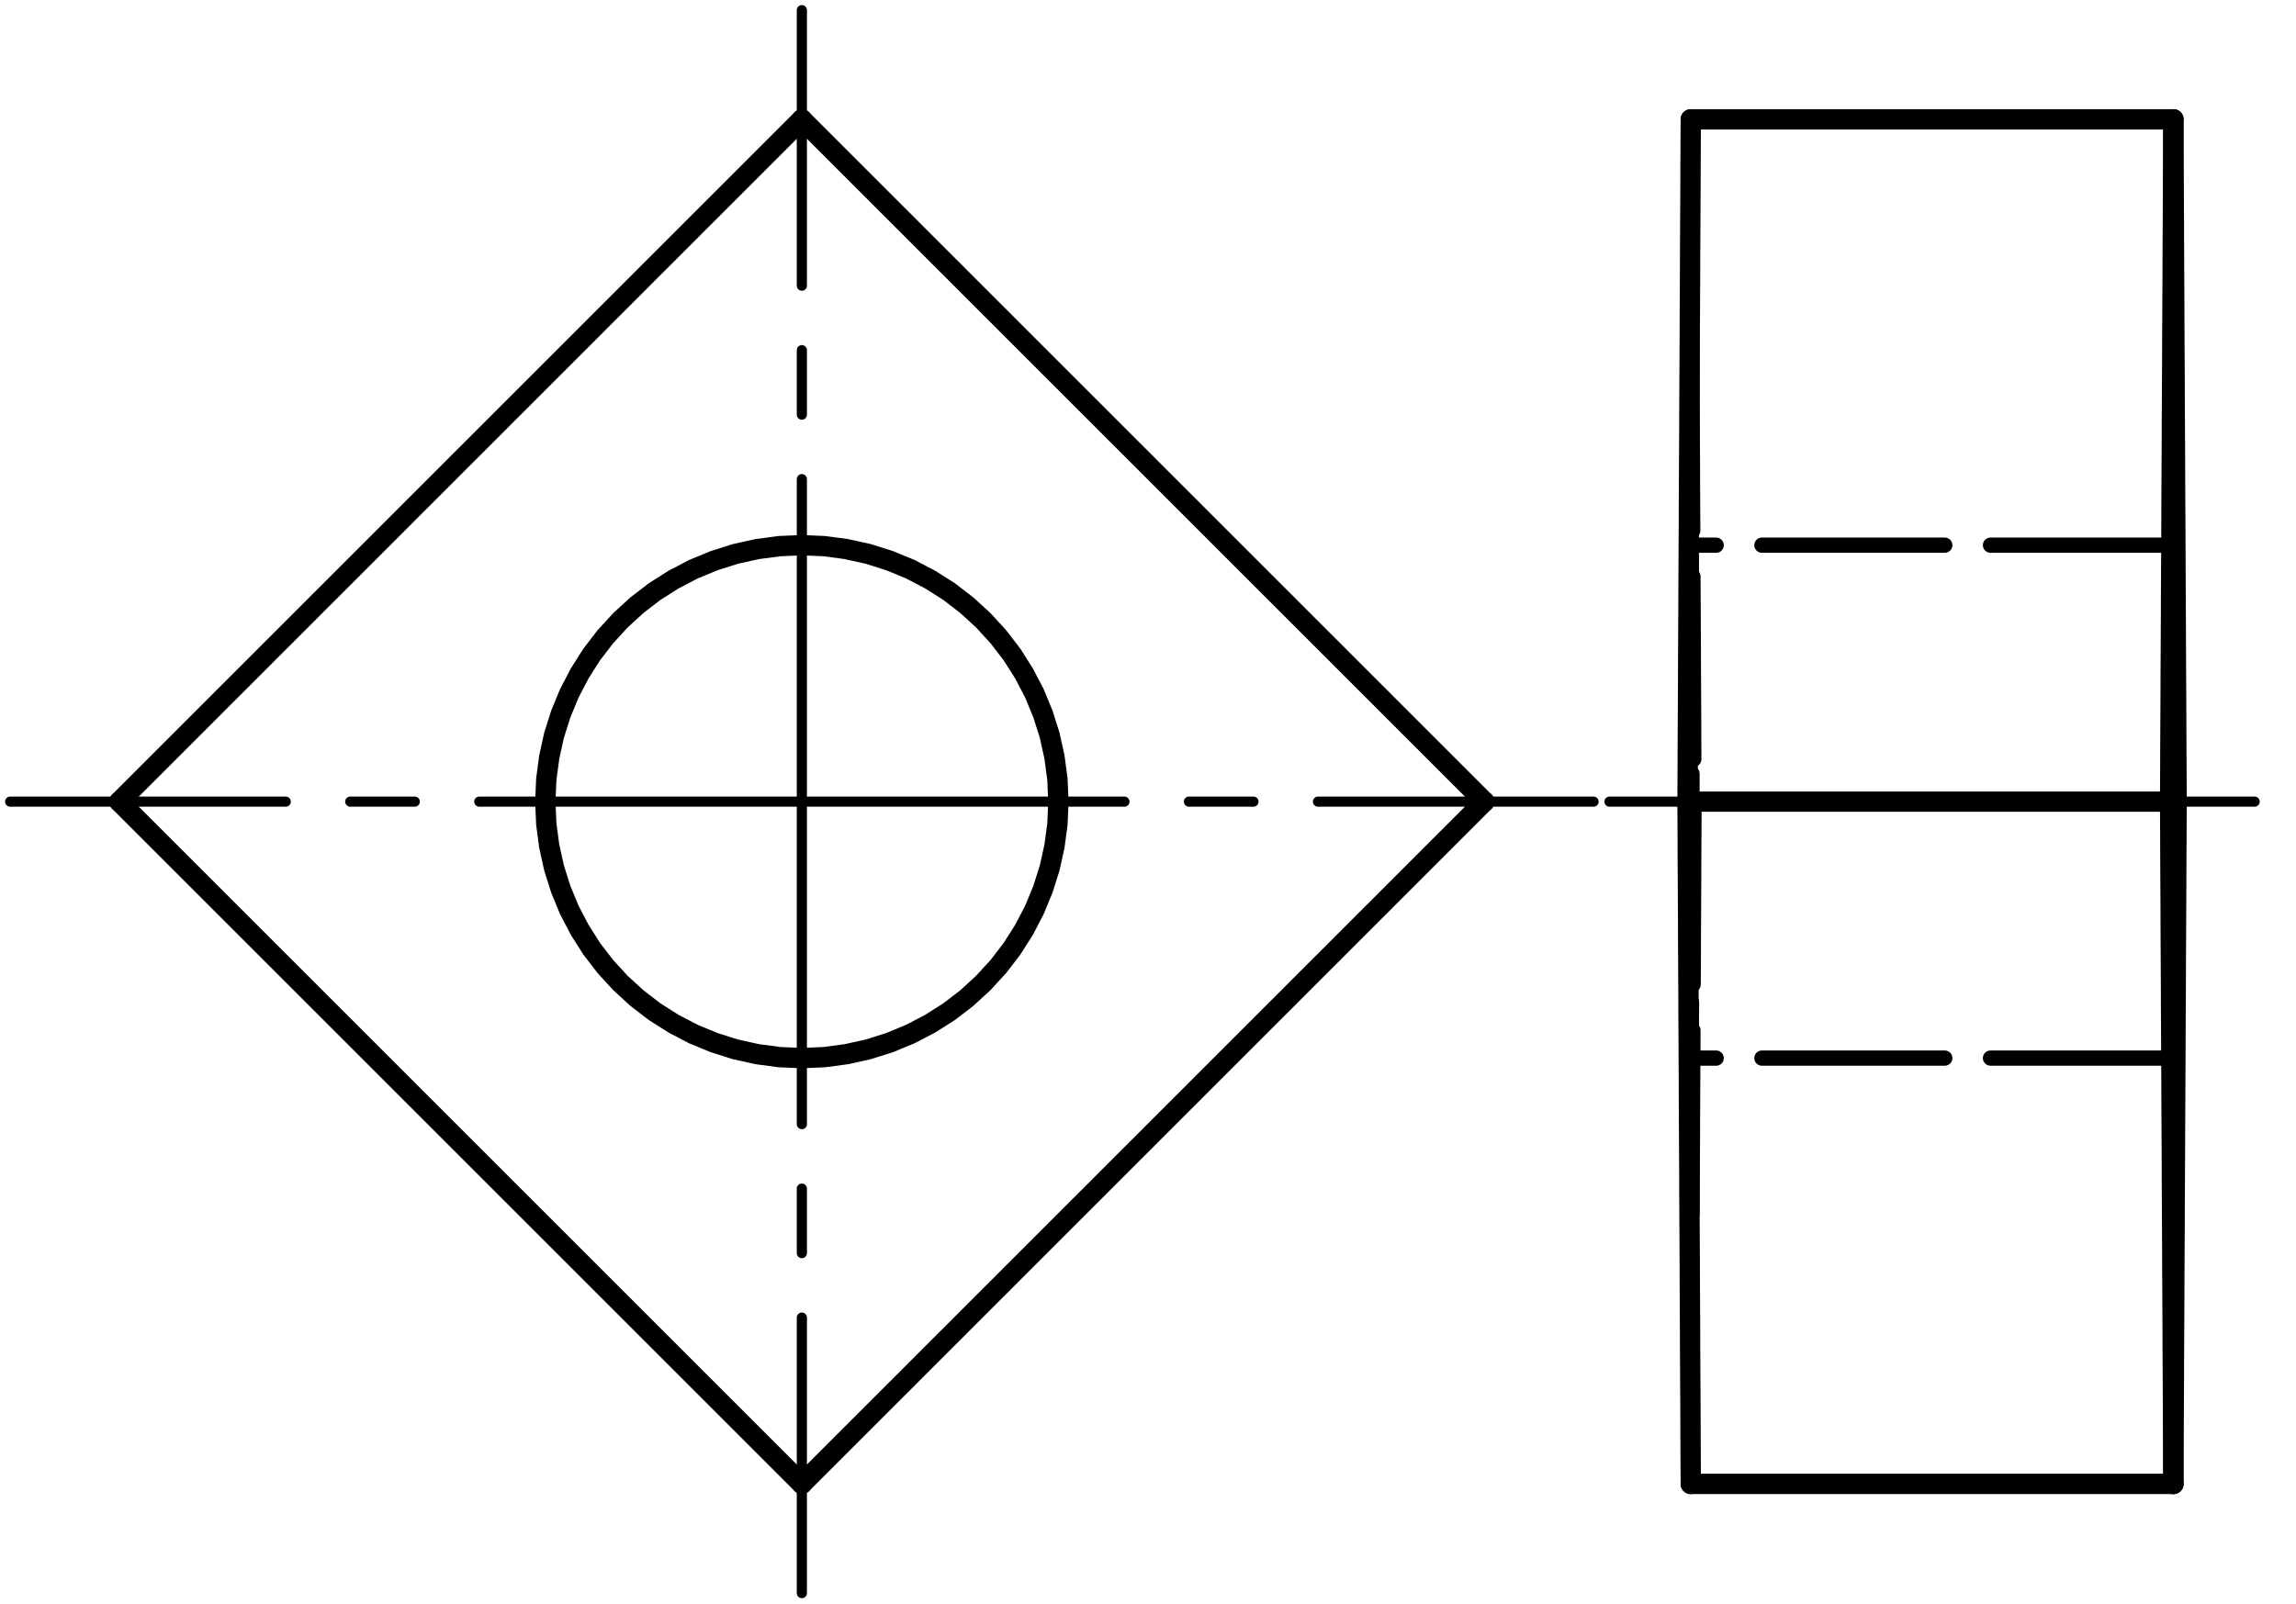
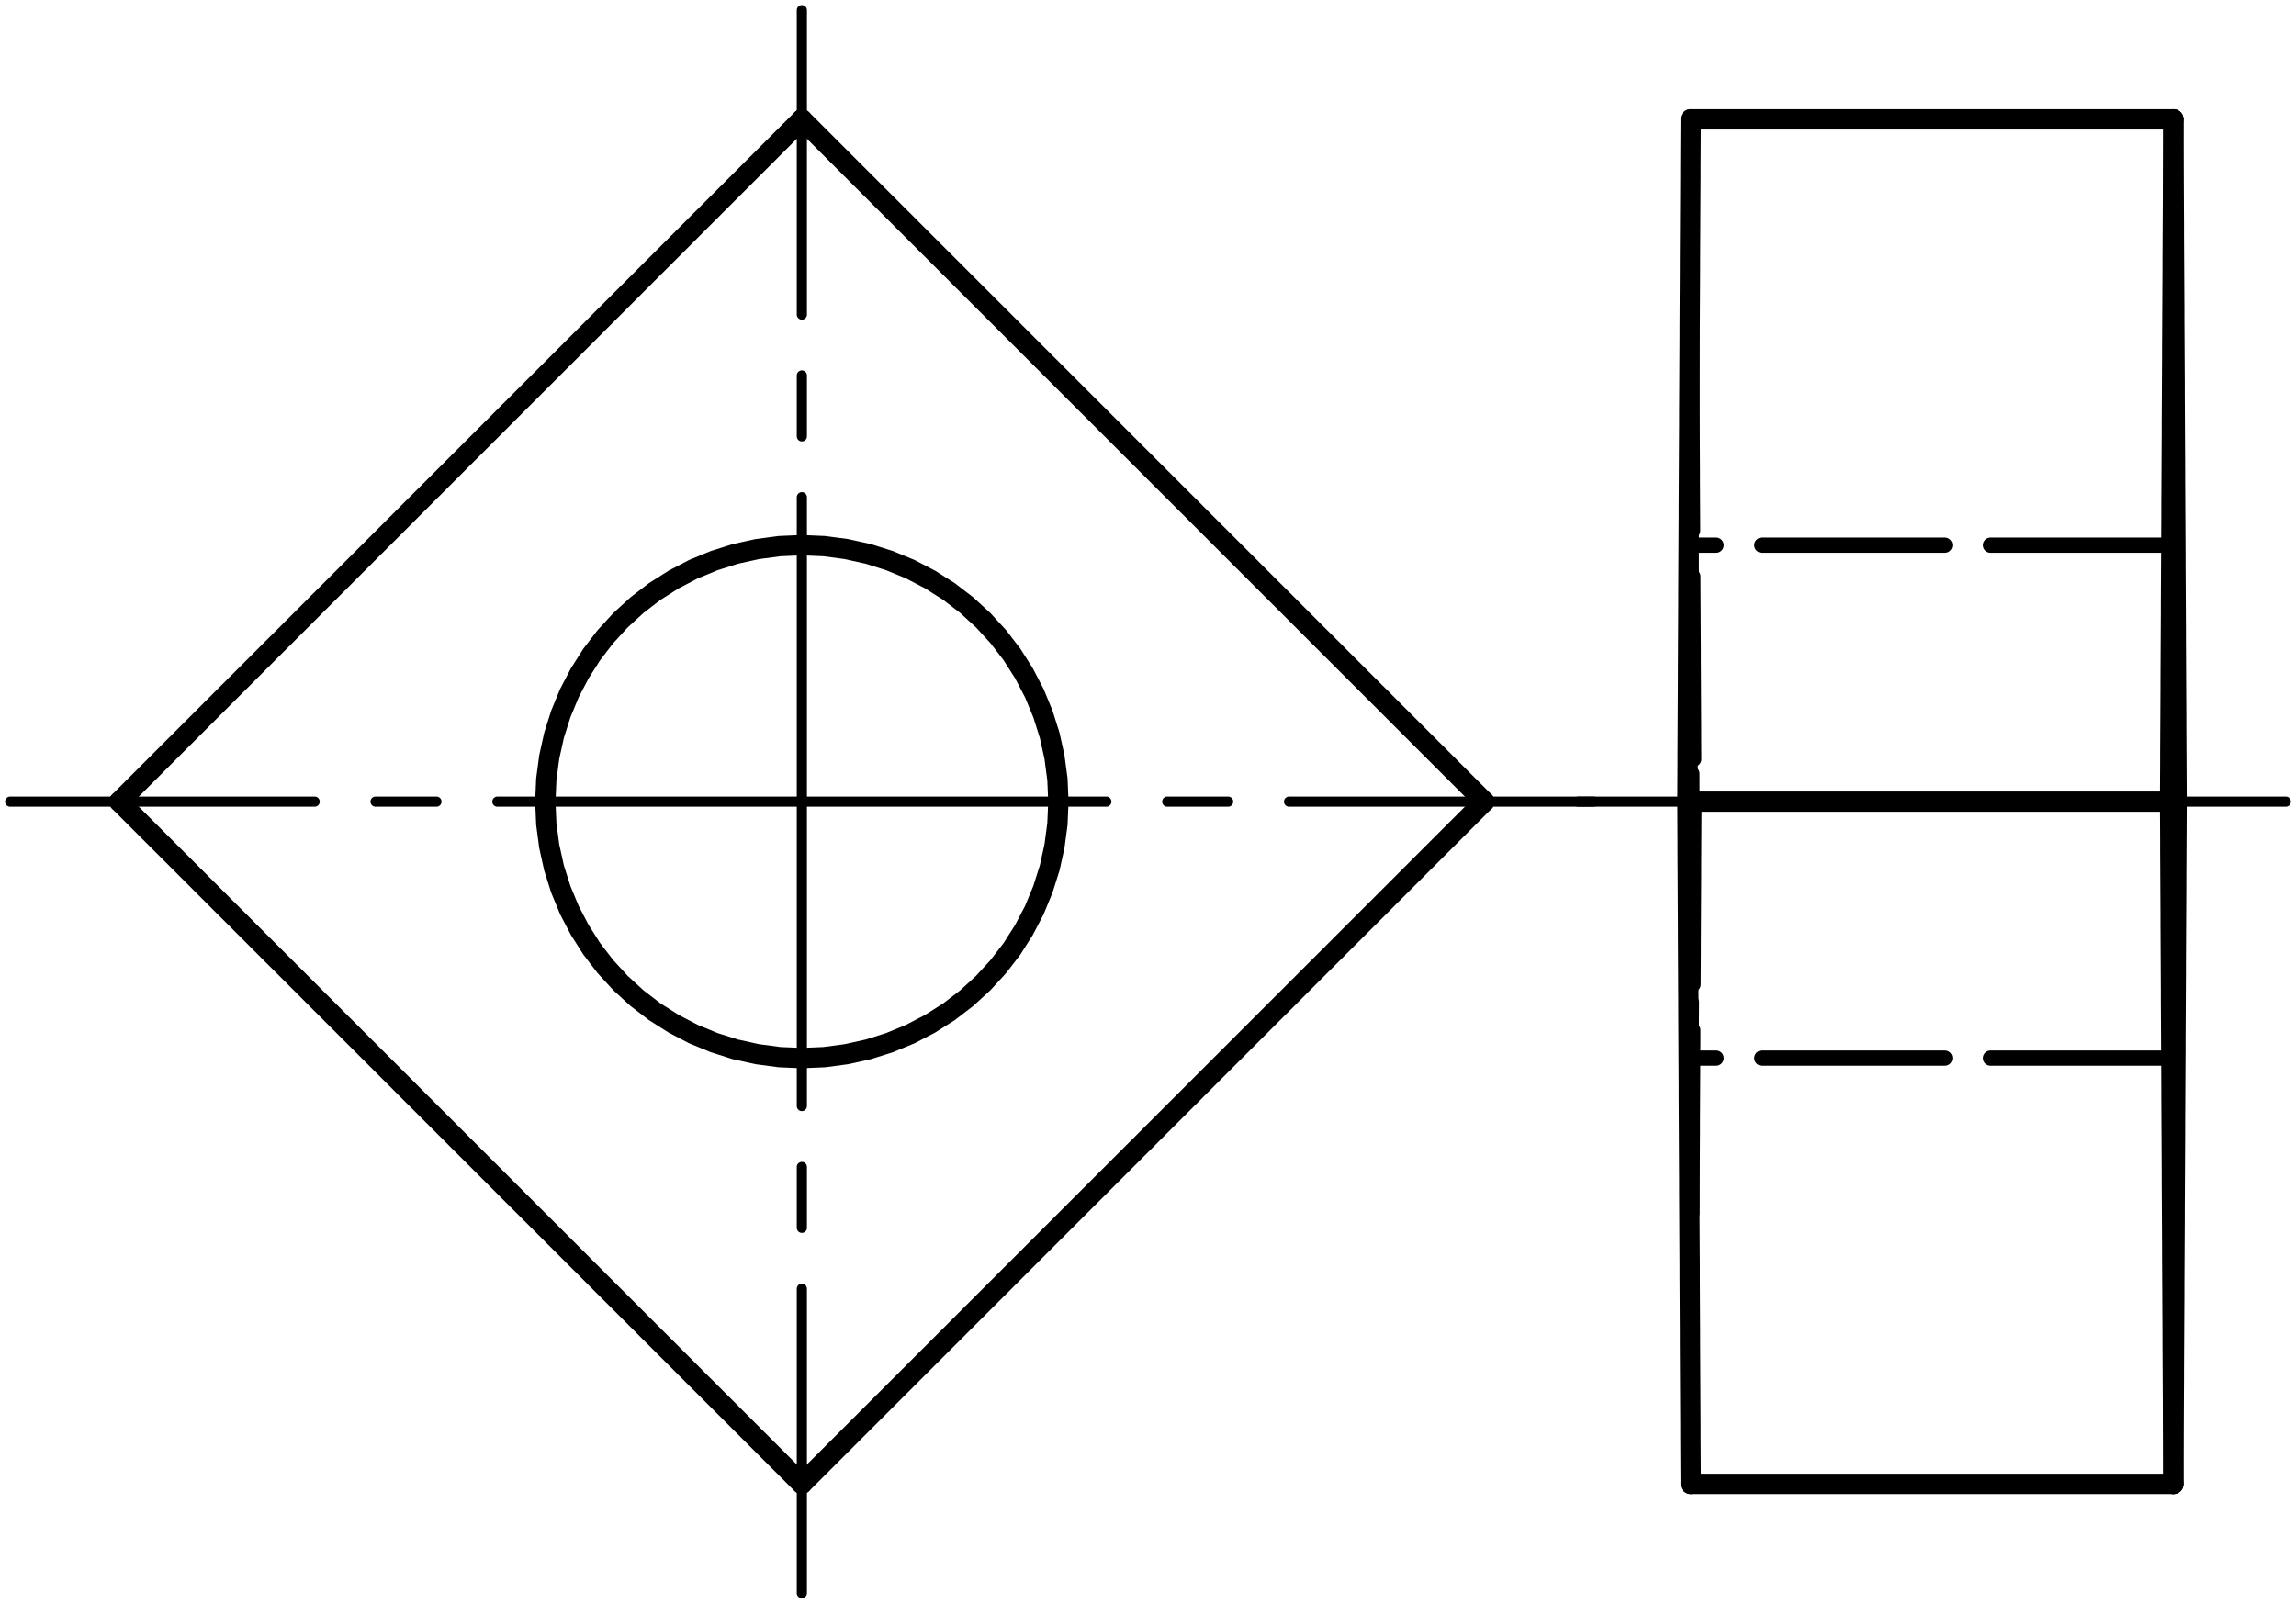
<svg xmlns="http://www.w3.org/2000/svg" width="45.198mm" height="31.57mm" viewBox="-15.785 -15.785 45.198 31.57" version="1.1">
  <g transform="scale(1,-1)" stroke-linecap="round">
    <g fill="none" stroke="rgb(0,0,0)" stroke-width="0.4" id="Visible">
      <path d="M 0.0,13.435 L -0.187,13.248 L -0.373,13.062 L -0.56,12.875 L -0.746,12.689 L -0.933,12.502 L -1.12,12.315 L -1.306,12.129 L -1.493,11.942 L -1.679,11.756 L -1.866,11.569 L -2.053,11.383 L -2.239,11.196 L -2.426,11.009 L -2.612,10.823 L -2.799,10.636 L -2.986,10.45 L -3.172,10.263 L -3.359,10.076 L -3.545,9.89 L -3.732,9.703 L -3.919,9.517 L -4.105,9.33 L -4.292,9.143 L -4.478,8.957 L -4.665,8.77 L -4.851,8.584 L -5.038,8.397 L -5.225,8.21 L -5.411,8.024 L -5.598,7.837 L -5.785,7.651 L -5.971,7.464 L -6.158,7.277 L -6.344,7.091 L -6.531,6.904 L -6.718,6.718 L -6.904,6.531 L -7.091,6.344 L -7.277,6.158 L -7.464,5.971 L -7.651,5.785 L -7.837,5.598 L -8.024,5.411 L -8.21,5.225 L -8.397,5.038 L -8.584,4.851 L -8.77,4.665 L -8.957,4.478 L -9.143,4.292 L -9.33,4.105 L -9.517,3.919 L -9.703,3.732 L -9.89,3.545 L -10.076,3.359 L -10.263,3.172 L -10.45,2.986 L -10.636,2.799 L -10.823,2.612 L -11.009,2.426 L -11.196,2.239 L -11.383,2.053 L -11.569,1.866 L -11.756,1.679 L -11.942,1.493 L -12.129,1.306 L -12.315,1.12 L -12.502,0.933 L -12.689,0.746 L -12.875,0.56 L -13.062,0.373 L -13.248,0.187 L -13.435,-0.0" />
      <path d="M 13.435,0.0 L 13.248,0.187 L 13.062,0.373 L 12.875,0.56 L 12.689,0.746 L 12.502,0.933 L 12.315,1.12 L 12.129,1.306 L 11.942,1.493 L 11.756,1.679 L 11.569,1.866 L 11.383,2.053 L 11.196,2.239 L 11.009,2.426 L 10.823,2.612 L 10.636,2.799 L 10.45,2.986 L 10.263,3.172 L 10.076,3.359 L 9.89,3.545 L 9.703,3.732 L 9.517,3.919 L 9.33,4.105 L 9.143,4.292 L 8.957,4.478 L 8.77,4.665 L 8.584,4.851 L 8.397,5.038 L 8.21,5.225 L 8.024,5.411 L 7.837,5.598 L 7.651,5.785 L 7.464,5.971 L 7.277,6.158 L 7.091,6.344 L 6.904,6.531 L 6.718,6.718 L 6.531,6.904 L 6.344,7.091 L 6.158,7.277 L 5.971,7.464 L 5.785,7.651 L 5.598,7.837 L 5.411,8.024 L 5.225,8.21 L 5.038,8.397 L 4.851,8.584 L 4.665,8.77 L 4.478,8.957 L 4.292,9.143 L 4.105,9.33 L 3.919,9.517 L 3.732,9.703 L 3.545,9.89 L 3.359,10.076 L 3.172,10.263 L 2.986,10.45 L 2.799,10.636 L 2.612,10.823 L 2.426,11.009 L 2.239,11.196 L 2.053,11.383 L 1.866,11.569 L 1.679,11.756 L 1.493,11.942 L 1.306,12.129 L 1.12,12.315 L 0.933,12.502 L 0.746,12.689 L 0.56,12.875 L 0.373,13.062 L 0.187,13.248 L -0.0,13.435" />
      <path d="M -13.435,0.0 L -13.248,-0.187 L -13.062,-0.373 L -12.875,-0.56 L -12.689,-0.746 L -12.502,-0.933 L -12.315,-1.12 L -12.129,-1.306 L -11.942,-1.493 L -11.756,-1.679 L -11.569,-1.866 L -11.383,-2.053 L -11.196,-2.239 L -11.009,-2.426 L -10.823,-2.612 L -10.636,-2.799 L -10.45,-2.986 L -10.263,-3.172 L -10.076,-3.359 L -9.89,-3.545 L -9.703,-3.732 L -9.517,-3.919 L -9.33,-4.105 L -9.143,-4.292 L -8.957,-4.478 L -8.77,-4.665 L -8.584,-4.851 L -8.397,-5.038 L -8.21,-5.225 L -8.024,-5.411 L -7.837,-5.598 L -7.651,-5.785 L -7.464,-5.971 L -7.277,-6.158 L -7.091,-6.344 L -6.904,-6.531 L -6.718,-6.718 L -6.531,-6.904 L -6.344,-7.091 L -6.158,-7.277 L -5.971,-7.464 L -5.785,-7.651 L -5.598,-7.837 L -5.411,-8.024 L -5.225,-8.21 L -5.038,-8.397 L -4.851,-8.584 L -4.665,-8.77 L -4.478,-8.957 L -4.292,-9.143 L -4.105,-9.33 L -3.919,-9.517 L -3.732,-9.703 L -3.545,-9.89 L -3.359,-10.076 L -3.172,-10.263 L -2.986,-10.45 L -2.799,-10.636 L -2.612,-10.823 L -2.426,-11.009 L -2.239,-11.196 L -2.053,-11.383 L -1.866,-11.569 L -1.679,-11.756 L -1.493,-11.942 L -1.306,-12.129 L -1.12,-12.315 L -0.933,-12.502 L -0.746,-12.689 L -0.56,-12.875 L -0.373,-13.062 L -0.187,-13.248 L 0.0,-13.435" />
      <path d="M 0.0,-13.435 L 0.187,-13.248 L 0.373,-13.062 L 0.56,-12.875 L 0.746,-12.689 L 0.933,-12.502 L 1.12,-12.315 L 1.306,-12.129 L 1.493,-11.942 L 1.679,-11.756 L 1.866,-11.569 L 2.053,-11.383 L 2.239,-11.196 L 2.426,-11.009 L 2.612,-10.823 L 2.799,-10.636 L 2.986,-10.45 L 3.172,-10.263 L 3.359,-10.076 L 3.545,-9.89 L 3.732,-9.703 L 3.919,-9.517 L 4.105,-9.33 L 4.292,-9.143 L 4.478,-8.957 L 4.665,-8.77 L 4.851,-8.584 L 5.038,-8.397 L 5.225,-8.21 L 5.411,-8.024 L 5.598,-7.837 L 5.785,-7.651 L 5.971,-7.464 L 6.158,-7.277 L 6.344,-7.091 L 6.531,-6.904 L 6.718,-6.718 L 6.904,-6.531 L 7.091,-6.344 L 7.277,-6.158 L 7.464,-5.971 L 7.651,-5.785 L 7.837,-5.598 L 8.024,-5.411 L 8.21,-5.225 L 8.397,-5.038 L 8.584,-4.851 L 8.77,-4.665 L 8.957,-4.478 L 9.143,-4.292 L 9.33,-4.105 L 9.517,-3.919 L 9.703,-3.732 L 9.89,-3.545 L 10.076,-3.359 L 10.263,-3.172 L 10.45,-2.986 L 10.636,-2.799 L 10.823,-2.612 L 11.009,-2.426 L 11.196,-2.239 L 11.383,-2.053 L 11.569,-1.866 L 11.756,-1.679 L 11.942,-1.493 L 12.129,-1.306 L 12.315,-1.12 L 12.502,-0.933 L 12.689,-0.746 L 12.875,-0.56 L 13.062,-0.373 L 13.248,-0.187 L 13.435,0.0" />
      <path d="M 0.0,5.05 L -0.44,5.031 L -0.877,4.973 L -1.307,4.878 L -1.727,4.745 L -2.134,4.577 L -2.525,4.373 L -2.897,4.137 L -3.246,3.869 L -3.571,3.571 L -3.869,3.246 L -4.137,2.897 L -4.373,2.525 L -4.577,2.134 L -4.745,1.727 L -4.878,1.307 L -4.973,0.877 L -5.031,0.44 L -5.05,-0.0 L -5.031,-0.44 L -4.973,-0.877 L -4.878,-1.307 L -4.745,-1.727 L -4.577,-2.134 L -4.373,-2.525 L -4.137,-2.897 L -3.869,-3.246 L -3.571,-3.571 L -3.246,-3.869 L -2.897,-4.137 L -2.525,-4.373 L -2.134,-4.577 L -1.727,-4.745 L -1.307,-4.878 L -0.877,-4.973 L -0.44,-5.031 L 0.0,-5.05 L 0.44,-5.031 L 0.877,-4.973 L 1.307,-4.878 L 1.727,-4.745 L 2.134,-4.577 L 2.525,-4.373 L 2.897,-4.137 L 3.246,-3.869 L 3.571,-3.571 L 3.869,-3.246 L 4.137,-2.897 L 4.373,-2.525 L 4.577,-2.134 L 4.745,-1.727 L 4.878,-1.307 L 4.973,-0.877 L 5.031,-0.44 L 5.05,0.0 L 5.031,0.44 L 4.973,0.877 L 4.878,1.307 L 4.745,1.727 L 4.577,2.134 L 4.373,2.525 L 4.137,2.897 L 3.869,3.246 L 3.571,3.571 L 3.246,3.869 L 2.897,4.137 L 2.525,4.373 L 2.134,4.577 L 1.727,4.745 L 1.307,4.878 L 0.877,4.973 L 0.44,5.031 L -0.0,5.05" />
      <path d="M 26.999,13.435 L 26.867,13.435 L 26.735,13.435 L 26.603,13.435 L 26.471,13.435 L 26.339,13.435 L 26.207,13.435 L 26.075,13.435 L 25.943,13.435 L 25.811,13.435 L 25.679,13.435 L 25.547,13.435 L 25.415,13.435 L 25.284,13.435 L 25.151,13.435 L 25.02,13.435 L 24.888,13.435 L 24.756,13.435 L 24.624,13.435 L 24.492,13.435 L 24.36,13.435 L 24.228,13.435 L 24.096,13.435 L 23.964,13.435 L 23.832,13.435 L 23.7,13.435 L 23.568,13.435 L 23.436,13.435 L 23.304,13.435 L 23.172,13.435 L 23.04,13.435 L 22.909,13.435 L 22.777,13.435 L 22.645,13.435 L 22.513,13.435 L 22.381,13.435 L 22.249,13.435 L 22.117,13.435 L 21.985,13.435 L 21.853,13.435 L 21.721,13.435 L 21.589,13.435 L 21.457,13.435 L 21.325,13.435 L 21.193,13.435 L 21.061,13.435 L 20.929,13.435 L 20.797,13.435 L 20.666,13.435 L 20.534,13.435 L 20.402,13.435 L 20.27,13.435 L 20.138,13.435 L 20.006,13.435 L 19.874,13.435 L 19.742,13.435 L 19.61,13.435 L 19.478,13.435 L 19.346,13.435 L 19.214,13.435 L 19.082,13.435 L 18.95,13.435 L 18.818,13.435 L 18.686,13.435 L 18.554,13.435 L 18.422,13.435 L 18.291,13.435 L 18.159,13.435 L 18.027,13.435 L 17.895,13.435 L 17.763,13.435 L 17.631,13.435 L 17.499,13.435" />
      <path d="M 26.999,13.435 L 27,13.248 L 27,13.062 L 27.001,12.875 L 27.002,12.689 L 27.003,12.502 L 27.004,12.315 L 27.005,12.129 L 27.006,11.942 L 27.007,11.756 L 27.008,11.569 L 27.009,11.383 L 27.009,11.196 L 27.01,11.009 L 27.011,10.823 L 27.012,10.636 L 27.013,10.45 L 27.014,10.263 L 27.015,10.076 L 27.016,9.89 L 27.017,9.703 L 27.017,9.517 L 27.018,9.33 L 27.019,9.143 L 27.02,8.957 L 27.021,8.77 L 27.022,8.584 L 27.023,8.397 L 27.024,8.21 L 27.024,8.024 L 27.025,7.837 L 27.026,7.651 L 27.027,7.464 L 27.028,7.277 L 27.029,7.091 L 27.03,6.904 L 27.031,6.718 L 27.032,6.531 L 27.032,6.344 L 27.033,6.158 L 27.034,5.971 L 27.035,5.785 L 27.036,5.598 L 27.037,5.411 L 27.038,5.225 L 27.039,5.038 L 27.04,4.851 L 27.04,4.665 L 27.041,4.478 L 27.042,4.292 L 27.043,4.105 L 27.044,3.919 L 27.045,3.732 L 27.046,3.545 L 27.047,3.359 L 27.047,3.172 L 27.048,2.986 L 27.049,2.799 L 27.05,2.612 L 27.051,2.426 L 27.052,2.239 L 27.053,2.053 L 27.054,1.866 L 27.055,1.679 L 27.055,1.493 L 27.056,1.306 L 27.057,1.12 L 27.058,0.933 L 27.059,0.746 L 27.06,0.56 L 27.061,0.373 L 27.062,0.187 L 27.063,0.0" />
      <path d="M 26.935,0.0 L 26.803,0.0 L 26.671,0.0 L 26.539,0.0 L 26.407,0.0 L 26.275,0.0 L 26.143,0.0 L 26.011,0.0 L 25.879,0.0 L 25.747,0.0 L 25.616,0.0 L 25.483,0.0 L 25.352,0.0 L 25.22,0.0 L 25.088,0.0 L 24.956,0.0 L 24.824,0.0 L 24.692,0.0 L 24.56,0.0 L 24.428,0.0 L 24.296,0.0 L 24.164,0.0 L 24.032,0.0 L 23.9,0.0 L 23.768,0.0 L 23.636,0.0 L 23.504,0.0 L 23.372,0.0 L 23.241,0.0 L 23.109,0.0 L 22.977,0.0 L 22.845,0.0 L 22.713,0.0 L 22.581,0.0 L 22.449,0.0 L 22.317,0.0 L 22.185,0.0 L 22.053,0.0 L 21.921,0.0 L 21.789,0.0 L 21.657,0.0 L 21.525,0.0 L 21.393,0.0 L 21.261,0.0 L 21.129,0.0 L 20.997,0.0 L 20.866,0.0 L 20.734,0.0 L 20.602,0.0 L 20.47,0.0 L 20.338,0.0 L 20.206,0.0 L 20.074,0.0 L 19.942,0.0 L 19.81,0.0 L 19.678,0.0 L 19.546,0.0 L 19.414,0.0 L 19.282,0.0 L 19.15,0.0 L 19.018,0.0 L 18.886,0.0 L 18.755,0.0 L 18.622,0.0 L 18.491,0.0 L 18.359,0.0 L 18.227,0.0 L 18.095,0.0 L 17.963,0.0 L 17.831,0.0 L 17.699,0.0 L 17.567,0.0 L 17.435,0.0" />
      <path d="M 26.935,0.0 L 26.936,0.187 L 26.937,0.373 L 26.938,0.56 L 26.939,0.746 L 26.939,0.933 L 26.94,1.12 L 26.941,1.306 L 26.942,1.493 L 26.943,1.679 L 26.944,1.866 L 26.945,2.053 L 26.946,2.239 L 26.946,2.426 L 26.947,2.612 L 26.948,2.799 L 26.949,2.986 L 26.95,3.172 L 26.951,3.359 L 26.952,3.545 L 26.953,3.732 L 26.953,3.919 L 26.954,4.105 L 26.955,4.292 L 26.956,4.478 L 26.957,4.665 L 26.958,4.851 L 26.959,5.038 L 26.96,5.225 L 26.961,5.411 L 26.962,5.598 L 26.962,5.785 L 26.963,5.971 L 26.964,6.158 L 26.965,6.344 L 26.966,6.531 L 26.967,6.718 L 26.968,6.904 L 26.969,7.091 L 26.97,7.277 L 26.97,7.464 L 26.971,7.651 L 26.972,7.837 L 26.973,8.024 L 26.974,8.21 L 26.975,8.397 L 26.976,8.584 L 26.977,8.77 L 26.977,8.957 L 26.978,9.143 L 26.979,9.33 L 26.98,9.517 L 26.981,9.703 L 26.982,9.89 L 26.983,10.076 L 26.984,10.263 L 26.985,10.45 L 26.985,10.636 L 26.986,10.823 L 26.987,11.009 L 26.988,11.196 L 26.989,11.383 L 26.99,11.569 L 26.991,11.756 L 26.992,11.942 L 26.992,12.129 L 26.993,12.315 L 26.994,12.502 L 26.995,12.689 L 26.996,12.875 L 26.997,13.062 L 26.998,13.248 L 26.999,13.435" />
      <path d="M 17.435,0.0 L 17.436,0.187 L 17.437,0.373 L 17.438,0.56 L 17.439,0.746 L 17.439,0.933 L 17.44,1.12 L 17.441,1.306 L 17.442,1.493 L 17.443,1.679 L 17.444,1.866 L 17.445,2.053 L 17.446,2.239 L 17.447,2.426 L 17.447,2.612 L 17.448,2.799 L 17.449,2.986 L 17.45,3.172 L 17.451,3.359 L 17.452,3.545 L 17.453,3.732 L 17.454,3.919 L 17.454,4.105 L 17.455,4.292 L 17.456,4.478 L 17.457,4.665 L 17.458,4.851 L 17.459,5.038 L 17.46,5.225 L 17.461,5.411 L 17.462,5.598 L 17.462,5.785 L 17.463,5.971 L 17.464,6.158 L 17.465,6.344 L 17.466,6.531 L 17.467,6.718 L 17.468,6.904 L 17.469,7.091 L 17.47,7.277 L 17.471,7.464 L 17.471,7.651 L 17.472,7.837 L 17.473,8.024 L 17.474,8.21 L 17.475,8.397 L 17.476,8.584 L 17.477,8.77 L 17.478,8.957 L 17.479,9.143 L 17.479,9.33 L 17.48,9.517 L 17.481,9.703 L 17.482,9.89 L 17.483,10.076 L 17.484,10.263 L 17.485,10.45 L 17.485,10.636 L 17.486,10.823 L 17.487,11.009 L 17.488,11.196 L 17.489,11.383 L 17.49,11.569 L 17.491,11.756 L 17.492,11.942 L 17.493,12.129 L 17.494,12.315 L 17.494,12.502 L 17.495,12.689 L 17.496,12.875 L 17.497,13.062 L 17.498,13.248 L 17.499,13.435" />
      <path d="M 26.999,-13.435 L 26.867,-13.435 L 26.735,-13.435 L 26.603,-13.435 L 26.471,-13.435 L 26.339,-13.435 L 26.207,-13.435 L 26.075,-13.435 L 25.943,-13.435 L 25.811,-13.435 L 25.679,-13.435 L 25.547,-13.435 L 25.415,-13.435 L 25.284,-13.435 L 25.151,-13.435 L 25.02,-13.435 L 24.888,-13.435 L 24.756,-13.435 L 24.624,-13.435 L 24.492,-13.435 L 24.36,-13.435 L 24.228,-13.435 L 24.096,-13.435 L 23.964,-13.435 L 23.832,-13.435 L 23.7,-13.435 L 23.568,-13.435 L 23.436,-13.435 L 23.304,-13.435 L 23.172,-13.435 L 23.04,-13.435 L 22.909,-13.435 L 22.777,-13.435 L 22.645,-13.435 L 22.513,-13.435 L 22.381,-13.435 L 22.249,-13.435 L 22.117,-13.435 L 21.985,-13.435 L 21.853,-13.435 L 21.721,-13.435 L 21.589,-13.435 L 21.457,-13.435 L 21.325,-13.435 L 21.193,-13.435 L 21.061,-13.435 L 20.929,-13.435 L 20.797,-13.435 L 20.666,-13.435 L 20.534,-13.435 L 20.402,-13.435 L 20.27,-13.435 L 20.138,-13.435 L 20.006,-13.435 L 19.874,-13.435 L 19.742,-13.435 L 19.61,-13.435 L 19.478,-13.435 L 19.346,-13.435 L 19.214,-13.435 L 19.082,-13.435 L 18.95,-13.435 L 18.818,-13.435 L 18.686,-13.435 L 18.554,-13.435 L 18.422,-13.435 L 18.291,-13.435 L 18.159,-13.435 L 18.027,-13.435 L 17.895,-13.435 L 17.763,-13.435 L 17.631,-13.435 L 17.499,-13.435" />
      <path d="M 27.063,0.0 L 27.062,-0.187 L 27.061,-0.373 L 27.06,-0.56 L 27.059,-0.746 L 27.058,-0.933 L 27.057,-1.12 L 27.056,-1.306 L 27.055,-1.493 L 27.055,-1.679 L 27.054,-1.866 L 27.053,-2.053 L 27.052,-2.239 L 27.051,-2.426 L 27.05,-2.612 L 27.049,-2.799 L 27.048,-2.986 L 27.047,-3.172 L 27.047,-3.359 L 27.046,-3.545 L 27.045,-3.732 L 27.044,-3.919 L 27.043,-4.105 L 27.042,-4.292 L 27.041,-4.478 L 27.04,-4.665 L 27.04,-4.851 L 27.039,-5.038 L 27.038,-5.225 L 27.037,-5.411 L 27.036,-5.598 L 27.035,-5.785 L 27.034,-5.971 L 27.033,-6.158 L 27.032,-6.344 L 27.032,-6.531 L 27.031,-6.718 L 27.03,-6.904 L 27.029,-7.091 L 27.028,-7.277 L 27.027,-7.464 L 27.026,-7.651 L 27.025,-7.837 L 27.024,-8.024 L 27.024,-8.21 L 27.023,-8.397 L 27.022,-8.584 L 27.021,-8.77 L 27.02,-8.957 L 27.019,-9.143 L 27.018,-9.33 L 27.017,-9.517 L 27.017,-9.703 L 27.016,-9.89 L 27.015,-10.076 L 27.014,-10.263 L 27.013,-10.45 L 27.012,-10.636 L 27.011,-10.823 L 27.01,-11.009 L 27.009,-11.196 L 27.009,-11.383 L 27.008,-11.569 L 27.007,-11.756 L 27.006,-11.942 L 27.005,-12.129 L 27.004,-12.315 L 27.003,-12.502 L 27.002,-12.689 L 27.001,-12.875 L 27,-13.062 L 27,-13.248 L 26.999,-13.435" />
      <path d="M 26.999,-13.435 L 26.998,-13.248 L 26.997,-13.062 L 26.996,-12.875 L 26.995,-12.689 L 26.994,-12.502 L 26.993,-12.315 L 26.992,-12.129 L 26.992,-11.942 L 26.991,-11.756 L 26.99,-11.569 L 26.989,-11.383 L 26.988,-11.196 L 26.987,-11.009 L 26.986,-10.823 L 26.985,-10.636 L 26.985,-10.45 L 26.984,-10.263 L 26.983,-10.076 L 26.982,-9.89 L 26.981,-9.703 L 26.98,-9.517 L 26.979,-9.33 L 26.978,-9.143 L 26.977,-8.957 L 26.977,-8.77 L 26.976,-8.584 L 26.975,-8.397 L 26.974,-8.21 L 26.973,-8.024 L 26.972,-7.837 L 26.971,-7.651 L 26.97,-7.464 L 26.97,-7.277 L 26.969,-7.091 L 26.968,-6.904 L 26.967,-6.718 L 26.966,-6.531 L 26.965,-6.344 L 26.964,-6.158 L 26.963,-5.971 L 26.962,-5.785 L 26.962,-5.598 L 26.961,-5.411 L 26.96,-5.225 L 26.959,-5.038 L 26.958,-4.851 L 26.957,-4.665 L 26.956,-4.478 L 26.955,-4.292 L 26.954,-4.105 L 26.953,-3.919 L 26.953,-3.732 L 26.952,-3.545 L 26.951,-3.359 L 26.95,-3.172 L 26.949,-2.986 L 26.948,-2.799 L 26.947,-2.612 L 26.946,-2.426 L 26.946,-2.239 L 26.945,-2.053 L 26.944,-1.866 L 26.943,-1.679 L 26.942,-1.493 L 26.941,-1.306 L 26.94,-1.12 L 26.939,-0.933 L 26.939,-0.746 L 26.938,-0.56 L 26.937,-0.373 L 26.936,-0.187 L 26.935,-0.0" />
      <path d="M 26.999,5.05 L 27.004,4.91 L 27.007,4.77 L 27.008,4.63 L 27.01,4.489 L 27.011,4.349 L 27.012,4.209 L 27.013,4.068 L 27.014,3.928 L 27.015,3.788 L 27.015,3.647 L 27.016,3.507 L 27.017,3.367 L 27.017,3.227 L 27.018,3.086 L 27.018,2.946 L 27.019,2.806 L 27.019,2.666 L 27.02,2.525 L 27.02,2.385 L 27.02,2.245 L 27.02,2.104 L 27.021,1.964 L 27.021,1.824 L 27.021,1.683 L 27.022,1.543 L 27.022,1.403 L 27.022,1.263 L 27.022,1.122 L 27.022,0.982 L 27.022,0.842 L 27.023,0.702 L 27.023,0.561 L 27.023,0.421 L 27.023,0.281 L 27.023,0.14 L 27.023,0.0 L 27.023,-0.14 L 27.023,-0.281 L 27.023,-0.421 L 27.023,-0.561 L 27.023,-0.701 L 27.022,-0.842 L 27.022,-0.982 L 27.022,-1.122 L 27.022,-1.262 L 27.022,-1.403 L 27.022,-1.543 L 27.021,-1.683 L 27.021,-1.824 L 27.021,-1.964 L 27.02,-2.104 L 27.02,-2.244 L 27.02,-2.385 L 27.02,-2.525 L 27.019,-2.665 L 27.019,-2.806 L 27.018,-2.946 L 27.018,-3.086 L 27.017,-3.227 L 27.017,-3.367 L 27.016,-3.507 L 27.015,-3.647 L 27.015,-3.788 L 27.014,-3.928 L 27.013,-4.068 L 27.012,-4.208 L 27.011,-4.349 L 27.01,-4.489 L 27.008,-4.629 L 27.007,-4.77 L 27.004,-4.91 L 26.999,-5.05" />
      <path d="M 26.999,-5.05 L 26.993,-4.91 L 26.991,-4.77 L 26.989,-4.63 L 26.988,-4.489 L 26.986,-4.349 L 26.985,-4.209 L 26.985,-4.068 L 26.984,-3.928 L 26.983,-3.788 L 26.982,-3.647 L 26.982,-3.507 L 26.981,-3.367 L 26.98,-3.227 L 26.98,-3.086 L 26.979,-2.946 L 26.979,-2.806 L 26.978,-2.666 L 26.978,-2.525 L 26.978,-2.385 L 26.977,-2.245 L 26.977,-2.104 L 26.977,-1.964 L 26.976,-1.824 L 26.976,-1.683 L 26.976,-1.543 L 26.976,-1.403 L 26.976,-1.263 L 26.975,-1.122 L 26.975,-0.982 L 26.975,-0.842 L 26.975,-0.702 L 26.975,-0.561 L 26.975,-0.421 L 26.975,-0.281 L 26.975,-0.14 L 26.975,0.0 L 26.975,0.14 L 26.975,0.281 L 26.975,0.421 L 26.975,0.561 L 26.975,0.701 L 26.975,0.842 L 26.975,0.982 L 26.975,1.122 L 26.976,1.262 L 26.976,1.403 L 26.976,1.543 L 26.976,1.683 L 26.976,1.824 L 26.977,1.964 L 26.977,2.104 L 26.977,2.244 L 26.978,2.385 L 26.978,2.525 L 26.978,2.665 L 26.979,2.806 L 26.979,2.946 L 26.98,3.086 L 26.98,3.227 L 26.981,3.367 L 26.982,3.507 L 26.982,3.647 L 26.983,3.788 L 26.984,3.928 L 26.985,4.068 L 26.985,4.208 L 26.986,4.349 L 26.988,4.489 L 26.989,4.629 L 26.991,4.77 L 26.993,4.91 L 26.999,5.05" />
      <path d="M 17.499,-13.435 L 17.498,-13.248 L 17.497,-13.062 L 17.496,-12.875 L 17.495,-12.689 L 17.494,-12.502 L 17.494,-12.315 L 17.493,-12.129 L 17.492,-11.942 L 17.491,-11.756 L 17.49,-11.569 L 17.489,-11.383 L 17.488,-11.196 L 17.487,-11.009 L 17.486,-10.823 L 17.485,-10.636 L 17.485,-10.45 L 17.484,-10.263 L 17.483,-10.076 L 17.482,-9.89 L 17.481,-9.703 L 17.48,-9.517 L 17.479,-9.33 L 17.479,-9.143 L 17.478,-8.957 L 17.477,-8.77 L 17.476,-8.584 L 17.475,-8.397 L 17.474,-8.21 L 17.473,-8.024 L 17.472,-7.837 L 17.471,-7.651 L 17.471,-7.464 L 17.47,-7.277 L 17.469,-7.091 L 17.468,-6.904 L 17.467,-6.718 L 17.466,-6.531 L 17.465,-6.344 L 17.464,-6.158 L 17.463,-5.971 L 17.462,-5.785 L 17.462,-5.598 L 17.461,-5.411 L 17.46,-5.225 L 17.459,-5.038 L 17.458,-4.851 L 17.457,-4.665 L 17.456,-4.478 L 17.455,-4.292 L 17.454,-4.105 L 17.454,-3.919 L 17.453,-3.732 L 17.452,-3.545 L 17.451,-3.359 L 17.45,-3.172 L 17.449,-2.986 L 17.448,-2.799 L 17.447,-2.612 L 17.447,-2.426 L 17.446,-2.239 L 17.445,-2.053 L 17.444,-1.866 L 17.443,-1.679 L 17.442,-1.493 L 17.441,-1.306 L 17.44,-1.12 L 17.439,-0.933 L 17.439,-0.746 L 17.438,-0.56 L 17.437,-0.373 L 17.436,-0.187 L 17.435,-0.0" />
    </g>
    <g fill="none" stroke="rgb(0,0,0)" stroke-width="0.3" id="Hidden" stroke-dasharray="3.6 0.9">
      <path d="M 0.0,13.435 L -0.187,13.248 L -0.373,13.062 L -0.56,12.875 L -0.746,12.689 L -0.933,12.502 L -1.12,12.315 L -1.306,12.129 L -1.493,11.942 L -1.679,11.756 L -1.866,11.569 L -2.053,11.383 L -2.239,11.196 L -2.426,11.009 L -2.612,10.823 L -2.799,10.636 L -2.986,10.45 L -3.172,10.263 L -3.359,10.076 L -3.545,9.89 L -3.732,9.703 L -3.919,9.517 L -4.105,9.33 L -4.292,9.143 L -4.478,8.957 L -4.665,8.77 L -4.851,8.584 L -5.038,8.397 L -5.225,8.21 L -5.411,8.024 L -5.598,7.837 L -5.785,7.651 L -5.971,7.464 L -6.158,7.277 L -6.344,7.091 L -6.531,6.904 L -6.718,6.718 L -6.904,6.531 L -7.091,6.344 L -7.277,6.158 L -7.464,5.971 L -7.651,5.785 L -7.837,5.598 L -8.024,5.411 L -8.21,5.225 L -8.397,5.038 L -8.584,4.851 L -8.77,4.665 L -8.957,4.478 L -9.143,4.292 L -9.33,4.105 L -9.517,3.919 L -9.703,3.732 L -9.89,3.545 L -10.076,3.359 L -10.263,3.172 L -10.45,2.986 L -10.636,2.799 L -10.823,2.612 L -11.009,2.426 L -11.196,2.239 L -11.383,2.053 L -11.569,1.866 L -11.756,1.679 L -11.942,1.493 L -12.129,1.306 L -12.315,1.12 L -12.502,0.933 L -12.689,0.746 L -12.875,0.56 L -13.062,0.373 L -13.248,0.187 L -13.435,-0.0" />
      <path d="M 13.435,0.0 L 13.248,0.187 L 13.062,0.373 L 12.875,0.56 L 12.689,0.746 L 12.502,0.933 L 12.315,1.12 L 12.129,1.306 L 11.942,1.493 L 11.756,1.679 L 11.569,1.866 L 11.383,2.053 L 11.196,2.239 L 11.009,2.426 L 10.823,2.612 L 10.636,2.799 L 10.45,2.986 L 10.263,3.172 L 10.076,3.359 L 9.89,3.545 L 9.703,3.732 L 9.517,3.919 L 9.33,4.105 L 9.143,4.292 L 8.957,4.478 L 8.77,4.665 L 8.584,4.851 L 8.397,5.038 L 8.21,5.225 L 8.024,5.411 L 7.837,5.598 L 7.651,5.785 L 7.464,5.971 L 7.277,6.158 L 7.091,6.344 L 6.904,6.531 L 6.718,6.718 L 6.531,6.904 L 6.344,7.091 L 6.158,7.277 L 5.971,7.464 L 5.785,7.651 L 5.598,7.837 L 5.411,8.024 L 5.225,8.21 L 5.038,8.397 L 4.851,8.584 L 4.665,8.77 L 4.478,8.957 L 4.292,9.143 L 4.105,9.33 L 3.919,9.517 L 3.732,9.703 L 3.545,9.89 L 3.359,10.076 L 3.172,10.263 L 2.986,10.45 L 2.799,10.636 L 2.612,10.823 L 2.426,11.009 L 2.239,11.196 L 2.053,11.383 L 1.866,11.569 L 1.679,11.756 L 1.493,11.942 L 1.306,12.129 L 1.12,12.315 L 0.933,12.502 L 0.746,12.689 L 0.56,12.875 L 0.373,13.062 L 0.187,13.248 L -0.0,13.435" />
      <path d="M -13.435,0.0 L -13.248,-0.187 L -13.062,-0.373 L -12.875,-0.56 L -12.689,-0.746 L -12.502,-0.933 L -12.315,-1.12 L -12.129,-1.306 L -11.942,-1.493 L -11.756,-1.679 L -11.569,-1.866 L -11.383,-2.053 L -11.196,-2.239 L -11.009,-2.426 L -10.823,-2.612 L -10.636,-2.799 L -10.45,-2.986 L -10.263,-3.172 L -10.076,-3.359 L -9.89,-3.545 L -9.703,-3.732 L -9.517,-3.919 L -9.33,-4.105 L -9.143,-4.292 L -8.957,-4.478 L -8.77,-4.665 L -8.584,-4.851 L -8.397,-5.038 L -8.21,-5.225 L -8.024,-5.411 L -7.837,-5.598 L -7.651,-5.785 L -7.464,-5.971 L -7.277,-6.158 L -7.091,-6.344 L -6.904,-6.531 L -6.718,-6.718 L -6.531,-6.904 L -6.344,-7.091 L -6.158,-7.277 L -5.971,-7.464 L -5.785,-7.651 L -5.598,-7.837 L -5.411,-8.024 L -5.225,-8.21 L -5.038,-8.397 L -4.851,-8.584 L -4.665,-8.77 L -4.478,-8.957 L -4.292,-9.143 L -4.105,-9.33 L -3.919,-9.517 L -3.732,-9.703 L -3.545,-9.89 L -3.359,-10.076 L -3.172,-10.263 L -2.986,-10.45 L -2.799,-10.636 L -2.612,-10.823 L -2.426,-11.009 L -2.239,-11.196 L -2.053,-11.383 L -1.866,-11.569 L -1.679,-11.756 L -1.493,-11.942 L -1.306,-12.129 L -1.12,-12.315 L -0.933,-12.502 L -0.746,-12.689 L -0.56,-12.875 L -0.373,-13.062 L -0.187,-13.248 L 0.0,-13.435" />
      <path d="M 0.0,-13.435 L 0.187,-13.248 L 0.373,-13.062 L 0.56,-12.875 L 0.746,-12.689 L 0.933,-12.502 L 1.12,-12.315 L 1.306,-12.129 L 1.493,-11.942 L 1.679,-11.756 L 1.866,-11.569 L 2.053,-11.383 L 2.239,-11.196 L 2.426,-11.009 L 2.612,-10.823 L 2.799,-10.636 L 2.986,-10.45 L 3.172,-10.263 L 3.359,-10.076 L 3.545,-9.89 L 3.732,-9.703 L 3.919,-9.517 L 4.105,-9.33 L 4.292,-9.143 L 4.478,-8.957 L 4.665,-8.77 L 4.851,-8.584 L 5.038,-8.397 L 5.225,-8.21 L 5.411,-8.024 L 5.598,-7.837 L 5.785,-7.651 L 5.971,-7.464 L 6.158,-7.277 L 6.344,-7.091 L 6.531,-6.904 L 6.718,-6.718 L 6.904,-6.531 L 7.091,-6.344 L 7.277,-6.158 L 7.464,-5.971 L 7.651,-5.785 L 7.837,-5.598 L 8.024,-5.411 L 8.21,-5.225 L 8.397,-5.038 L 8.584,-4.851 L 8.77,-4.665 L 8.957,-4.478 L 9.143,-4.292 L 9.33,-4.105 L 9.517,-3.919 L 9.703,-3.732 L 9.89,-3.545 L 10.076,-3.359 L 10.263,-3.172 L 10.45,-2.986 L 10.636,-2.799 L 10.823,-2.612 L 11.009,-2.426 L 11.196,-2.239 L 11.383,-2.053 L 11.569,-1.866 L 11.756,-1.679 L 11.942,-1.493 L 12.129,-1.306 L 12.315,-1.12 L 12.502,-0.933 L 12.689,-0.746 L 12.875,-0.56 L 13.062,-0.373 L 13.248,-0.187 L 13.435,0.0" />
      <path d="M 0.0,5.05 L -0.44,5.031 L -0.877,4.973 L -1.307,4.878 L -1.727,4.745 L -2.134,4.577 L -2.525,4.373 L -2.897,4.137 L -3.246,3.869 L -3.571,3.571 L -3.869,3.246 L -4.137,2.897 L -4.373,2.525 L -4.577,2.134 L -4.745,1.727 L -4.878,1.307 L -4.973,0.877 L -5.031,0.44 L -5.05,-0.0 L -5.031,-0.44 L -4.973,-0.877 L -4.878,-1.307 L -4.745,-1.727 L -4.577,-2.134 L -4.373,-2.525 L -4.137,-2.897 L -3.869,-3.246 L -3.571,-3.571 L -3.246,-3.869 L -2.897,-4.137 L -2.525,-4.373 L -2.134,-4.577 L -1.727,-4.745 L -1.307,-4.878 L -0.877,-4.973 L -0.44,-5.031 L 0.0,-5.05 L 0.44,-5.031 L 0.877,-4.973 L 1.307,-4.878 L 1.727,-4.745 L 2.134,-4.577 L 2.525,-4.373 L 2.897,-4.137 L 3.246,-3.869 L 3.571,-3.571 L 3.869,-3.246 L 4.137,-2.897 L 4.373,-2.525 L 4.577,-2.134 L 4.745,-1.727 L 4.878,-1.307 L 4.973,-0.877 L 5.031,-0.44 L 5.05,0.0 L 5.031,0.44 L 4.973,0.877 L 4.878,1.307 L 4.745,1.727 L 4.577,2.134 L 4.373,2.525 L 4.137,2.897 L 3.869,3.246 L 3.571,3.571 L 3.246,3.869 L 2.897,4.137 L 2.525,4.373 L 2.134,4.577 L 1.727,4.745 L 1.307,4.878 L 0.877,4.973 L 0.44,5.031 L -0.0,5.05" />
      <path d="M 27.063,0.0 L 26.931,0.0 L 26.799,0.0 L 26.667,0.0 L 26.535,0.0 L 26.403,0.0 L 26.271,0.0 L 26.139,0.0 L 26.007,0.0 L 25.875,0.0 L 25.743,0.0 L 25.611,0.0 L 25.479,0.0 L 25.347,0.0 L 25.215,0.0 L 25.083,0.0 L 24.951,0.0 L 24.82,0.0 L 24.688,0.0 L 24.556,0.0 L 24.424,0.0 L 24.292,0.0 L 24.16,0.0 L 24.028,0.0 L 23.896,0.0 L 23.764,0.0 L 23.632,0.0 L 23.5,0.0 L 23.368,0.0 L 23.236,0.0 L 23.104,0.0 L 22.972,0.0 L 22.84,0.0 L 22.708,0.0 L 22.576,0.0 L 22.445,0.0 L 22.313,0.0 L 22.181,0.0 L 22.049,0.0 L 21.917,0.0 L 21.785,0.0 L 21.653,0.0 L 21.521,0.0 L 21.389,0.0 L 21.257,0.0 L 21.125,0.0 L 20.993,0.0 L 20.861,0.0 L 20.729,0.0 L 20.597,0.0 L 20.465,0.0 L 20.334,0.0 L 20.201,0.0 L 20.07,0.0 L 19.938,0.0 L 19.806,0.0 L 19.674,0.0 L 19.542,0.0 L 19.41,0.0 L 19.278,0.0 L 19.146,0.0 L 19.014,0.0 L 18.882,0.0 L 18.75,0.0 L 18.618,0.0 L 18.486,0.0 L 18.354,0.0 L 18.222,0.0 L 18.09,0.0 L 17.959,0.0 L 17.826,0.0 L 17.695,0.0 L 17.563,0.0" />
      <path d="M 17.499,13.435 L 17.5,13.248 L 17.501,13.062 L 17.502,12.875 L 17.502,12.689 L 17.503,12.502 L 17.504,12.315 L 17.505,12.129 L 17.506,11.942 L 17.507,11.756 L 17.508,11.569 L 17.509,11.383 L 17.509,11.196 L 17.51,11.009 L 17.511,10.823 L 17.512,10.636 L 17.513,10.45 L 17.514,10.263 L 17.515,10.076 L 17.516,9.89 L 17.517,9.703 L 17.517,9.517 L 17.518,9.33 L 17.519,9.143 L 17.52,8.957 L 17.521,8.77 L 17.522,8.584 L 17.523,8.397 L 17.524,8.21 L 17.524,8.024 L 17.525,7.837 L 17.526,7.651 L 17.527,7.464 L 17.528,7.277 L 17.529,7.091 L 17.53,6.904 L 17.531,6.718 L 17.532,6.531 L 17.532,6.344 L 17.533,6.158 L 17.534,5.971 L 17.535,5.785 L 17.536,5.598 L 17.537,5.411 L 17.538,5.225 L 17.539,5.038 L 17.54,4.851 L 17.541,4.665 L 17.541,4.478 L 17.542,4.292 L 17.543,4.105 L 17.544,3.919 L 17.545,3.732 L 17.546,3.545 L 17.547,3.359 L 17.548,3.172 L 17.549,2.986 L 17.549,2.799 L 17.55,2.612 L 17.551,2.426 L 17.552,2.239 L 17.553,2.053 L 17.554,1.866 L 17.555,1.679 L 17.556,1.493 L 17.556,1.306 L 17.557,1.12 L 17.558,0.933 L 17.559,0.746 L 17.56,0.56 L 17.561,0.373 L 17.562,0.187 L 17.563,-0.0" />
      <path d="M 17.563,0.0 L 17.562,-0.187 L 17.561,-0.373 L 17.56,-0.56 L 17.559,-0.746 L 17.558,-0.933 L 17.557,-1.12 L 17.556,-1.306 L 17.556,-1.493 L 17.555,-1.679 L 17.554,-1.866 L 17.553,-2.053 L 17.552,-2.239 L 17.551,-2.426 L 17.55,-2.612 L 17.549,-2.799 L 17.549,-2.986 L 17.548,-3.172 L 17.547,-3.359 L 17.546,-3.545 L 17.545,-3.732 L 17.544,-3.919 L 17.543,-4.105 L 17.542,-4.292 L 17.541,-4.478 L 17.541,-4.665 L 17.54,-4.851 L 17.539,-5.038 L 17.538,-5.225 L 17.537,-5.411 L 17.536,-5.598 L 17.535,-5.785 L 17.534,-5.971 L 17.533,-6.158 L 17.532,-6.344 L 17.532,-6.531 L 17.531,-6.718 L 17.53,-6.904 L 17.529,-7.091 L 17.528,-7.277 L 17.527,-7.464 L 17.526,-7.651 L 17.525,-7.837 L 17.524,-8.024 L 17.524,-8.21 L 17.523,-8.397 L 17.522,-8.584 L 17.521,-8.77 L 17.52,-8.957 L 17.519,-9.143 L 17.518,-9.33 L 17.517,-9.517 L 17.517,-9.703 L 17.516,-9.89 L 17.515,-10.076 L 17.514,-10.263 L 17.513,-10.45 L 17.512,-10.636 L 17.511,-10.823 L 17.51,-11.009 L 17.509,-11.196 L 17.509,-11.383 L 17.508,-11.569 L 17.507,-11.756 L 17.506,-11.942 L 17.505,-12.129 L 17.504,-12.315 L 17.503,-12.502 L 17.502,-12.689 L 17.502,-12.875 L 17.501,-13.062 L 17.5,-13.248 L 17.499,-13.435" />
      <path d="M 17.499,5.05 L 17.505,4.91 L 17.507,4.77 L 17.508,4.63 L 17.51,4.489 L 17.511,4.349 L 17.512,4.209 L 17.513,4.068 L 17.514,3.928 L 17.515,3.788 L 17.515,3.647 L 17.516,3.507 L 17.517,3.367 L 17.517,3.227 L 17.518,3.086 L 17.518,2.946 L 17.519,2.806 L 17.519,2.666 L 17.52,2.525 L 17.52,2.385 L 17.52,2.245 L 17.521,2.104 L 17.521,1.964 L 17.521,1.824 L 17.521,1.683 L 17.522,1.543 L 17.522,1.403 L 17.522,1.263 L 17.522,1.122 L 17.522,0.982 L 17.523,0.842 L 17.523,0.702 L 17.523,0.561 L 17.523,0.421 L 17.523,0.281 L 17.523,0.14 L 17.523,0.0 L 17.523,-0.14 L 17.523,-0.281 L 17.523,-0.421 L 17.523,-0.561 L 17.523,-0.701 L 17.523,-0.842 L 17.522,-0.982 L 17.522,-1.122 L 17.522,-1.262 L 17.522,-1.403 L 17.522,-1.543 L 17.521,-1.683 L 17.521,-1.824 L 17.521,-1.964 L 17.521,-2.104 L 17.52,-2.244 L 17.52,-2.385 L 17.52,-2.525 L 17.519,-2.665 L 17.519,-2.806 L 17.518,-2.946 L 17.518,-3.086 L 17.517,-3.227 L 17.517,-3.367 L 17.516,-3.507 L 17.515,-3.647 L 17.515,-3.788 L 17.514,-3.928 L 17.513,-4.068 L 17.512,-4.208 L 17.511,-4.349 L 17.51,-4.489 L 17.508,-4.629 L 17.507,-4.77 L 17.505,-4.91 L 17.499,-5.05" />
      <path d="M 17.499,-5.05 L 17.493,-4.91 L 17.491,-4.77 L 17.489,-4.63 L 17.488,-4.489 L 17.487,-4.349 L 17.486,-4.209 L 17.485,-4.068 L 17.484,-3.928 L 17.483,-3.788 L 17.482,-3.647 L 17.482,-3.507 L 17.481,-3.367 L 17.48,-3.227 L 17.48,-3.086 L 17.479,-2.946 L 17.479,-2.806 L 17.479,-2.666 L 17.478,-2.525 L 17.478,-2.385 L 17.477,-2.245 L 17.477,-2.104 L 17.477,-1.964 L 17.477,-1.824 L 17.476,-1.683 L 17.476,-1.543 L 17.476,-1.403 L 17.476,-1.263 L 17.476,-1.122 L 17.475,-0.982 L 17.475,-0.842 L 17.475,-0.702 L 17.475,-0.561 L 17.475,-0.421 L 17.475,-0.281 L 17.475,-0.14 L 17.475,0.0 L 17.475,0.14 L 17.475,0.281 L 17.475,0.421 L 17.475,0.561 L 17.475,0.701 L 17.475,0.842 L 17.475,0.982 L 17.476,1.122 L 17.476,1.262 L 17.476,1.403 L 17.476,1.543 L 17.476,1.683 L 17.477,1.824 L 17.477,1.964 L 17.477,2.104 L 17.477,2.244 L 17.478,2.385 L 17.478,2.525 L 17.479,2.665 L 17.479,2.806 L 17.479,2.946 L 17.48,3.086 L 17.48,3.227 L 17.481,3.367 L 17.482,3.507 L 17.482,3.647 L 17.483,3.788 L 17.484,3.928 L 17.485,4.068 L 17.486,4.208 L 17.487,4.349 L 17.488,4.489 L 17.489,4.629 L 17.491,4.77 L 17.493,4.91 L 17.499,5.05" />
      <path d="M 26.999,5.05 L 26.867,5.05 L 26.735,5.05 L 26.603,5.05 L 26.471,5.05 L 26.339,5.05 L 26.207,5.05 L 26.075,5.05 L 25.943,5.05 L 25.811,5.05 L 25.679,5.05 L 25.547,5.05 L 25.415,5.05 L 25.284,5.05 L 25.151,5.05 L 25.02,5.05 L 24.888,5.05 L 24.756,5.05 L 24.624,5.05 L 24.492,5.05 L 24.36,5.05 L 24.228,5.05 L 24.096,5.05 L 23.964,5.05 L 23.832,5.05 L 23.7,5.05 L 23.568,5.05 L 23.436,5.05 L 23.304,5.05 L 23.172,5.05 L 23.04,5.05 L 22.909,5.05 L 22.777,5.05 L 22.645,5.05 L 22.513,5.05 L 22.381,5.05 L 22.249,5.05 L 22.117,5.05 L 21.985,5.05 L 21.853,5.05 L 21.721,5.05 L 21.589,5.05 L 21.457,5.05 L 21.325,5.05 L 21.193,5.05 L 21.061,5.05 L 20.929,5.05 L 20.797,5.05 L 20.666,5.05 L 20.534,5.05 L 20.402,5.05 L 20.27,5.05 L 20.138,5.05 L 20.006,5.05 L 19.874,5.05 L 19.742,5.05 L 19.61,5.05 L 19.478,5.05 L 19.346,5.05 L 19.214,5.05 L 19.082,5.05 L 18.95,5.05 L 18.818,5.05 L 18.686,5.05 L 18.554,5.05 L 18.422,5.05 L 18.291,5.05 L 18.159,5.05 L 18.027,5.05 L 17.895,5.05 L 17.763,5.05 L 17.631,5.05 L 17.499,5.05" />
      <path d="M 26.999,-5.05 L 26.867,-5.05 L 26.735,-5.05 L 26.603,-5.05 L 26.471,-5.05 L 26.339,-5.05 L 26.207,-5.05 L 26.075,-5.05 L 25.943,-5.05 L 25.811,-5.05 L 25.679,-5.05 L 25.547,-5.05 L 25.415,-5.05 L 25.284,-5.05 L 25.151,-5.05 L 25.02,-5.05 L 24.888,-5.05 L 24.756,-5.05 L 24.624,-5.05 L 24.492,-5.05 L 24.36,-5.05 L 24.228,-5.05 L 24.096,-5.05 L 23.964,-5.05 L 23.832,-5.05 L 23.7,-5.05 L 23.568,-5.05 L 23.436,-5.05 L 23.304,-5.05 L 23.172,-5.05 L 23.04,-5.05 L 22.909,-5.05 L 22.777,-5.05 L 22.645,-5.05 L 22.513,-5.05 L 22.381,-5.05 L 22.249,-5.05 L 22.117,-5.05 L 21.985,-5.05 L 21.853,-5.05 L 21.721,-5.05 L 21.589,-5.05 L 21.457,-5.05 L 21.325,-5.05 L 21.193,-5.05 L 21.061,-5.05 L 20.929,-5.05 L 20.797,-5.05 L 20.666,-5.05 L 20.534,-5.05 L 20.402,-5.05 L 20.27,-5.05 L 20.138,-5.05 L 20.006,-5.05 L 19.874,-5.05 L 19.742,-5.05 L 19.61,-5.05 L 19.478,-5.05 L 19.346,-5.05 L 19.214,-5.05 L 19.082,-5.05 L 18.95,-5.05 L 18.818,-5.05 L 18.686,-5.05 L 18.554,-5.05 L 18.422,-5.05 L 18.291,-5.05 L 18.159,-5.05 L 18.027,-5.05 L 17.895,-5.05 L 17.763,-5.05 L 17.631,-5.05 L 17.499,-5.05" />
    </g>
-     <g fill="none" stroke="rgb(0,0,0)" stroke-width="0.2" id="Center" stroke-dasharray="6.35 1.27 1.27 1.27">
-       <line x1="0.0" y1="0.0" x2="-15.585" y2="0.0" />
-       <line x1="0.0" y1="0.0" x2="15.585" y2="0.0" />
-       <line x1="0.0" y1="0.0" x2="0.0" y2="-15.585" />
-       <line x1="0.0" y1="0.0" x2="0.0" y2="15.585" />
+     <g fill="none" stroke="rgb(0,0,0)" stroke-width="0.2" id="Center">
+       <line x1="0.0" y1="0.0" x2="-5.994" y2="0.0" />
+       <line x1="-7.193" y1="0.0" x2="-8.392" y2="0.0" />
+       <line x1="-9.591" y1="0.0" x2="-15.585" y2="0.0" />
+       <line x1="0.0" y1="0.0" x2="5.994" y2="0.0" />
+       <line x1="7.193" y1="0.0" x2="8.392" y2="0.0" />
+       <line x1="9.591" y1="0.0" x2="15.585" y2="0.0" />
+       <line x1="0.0" y1="0.0" x2="0.0" y2="-5.994" />
+       <line x1="0.0" y1="-7.193" x2="0.0" y2="-8.392" />
+       <line x1="0.0" y1="-9.591" x2="0.0" y2="-15.585" />
+       <line x1="0.0" y1="0.0" x2="0.0" y2="5.994" />
+       <line x1="0.0" y1="7.193" x2="0.0" y2="8.392" />
+       <line x1="0.0" y1="9.591" x2="0.0" y2="15.585" />
      <line x1="22.249" y1="0.0" x2="15.285" y2="0.0" />
      <line x1="22.249" y1="0.0" x2="29.213" y2="0.0" />
    </g>
  </g>
</svg>
